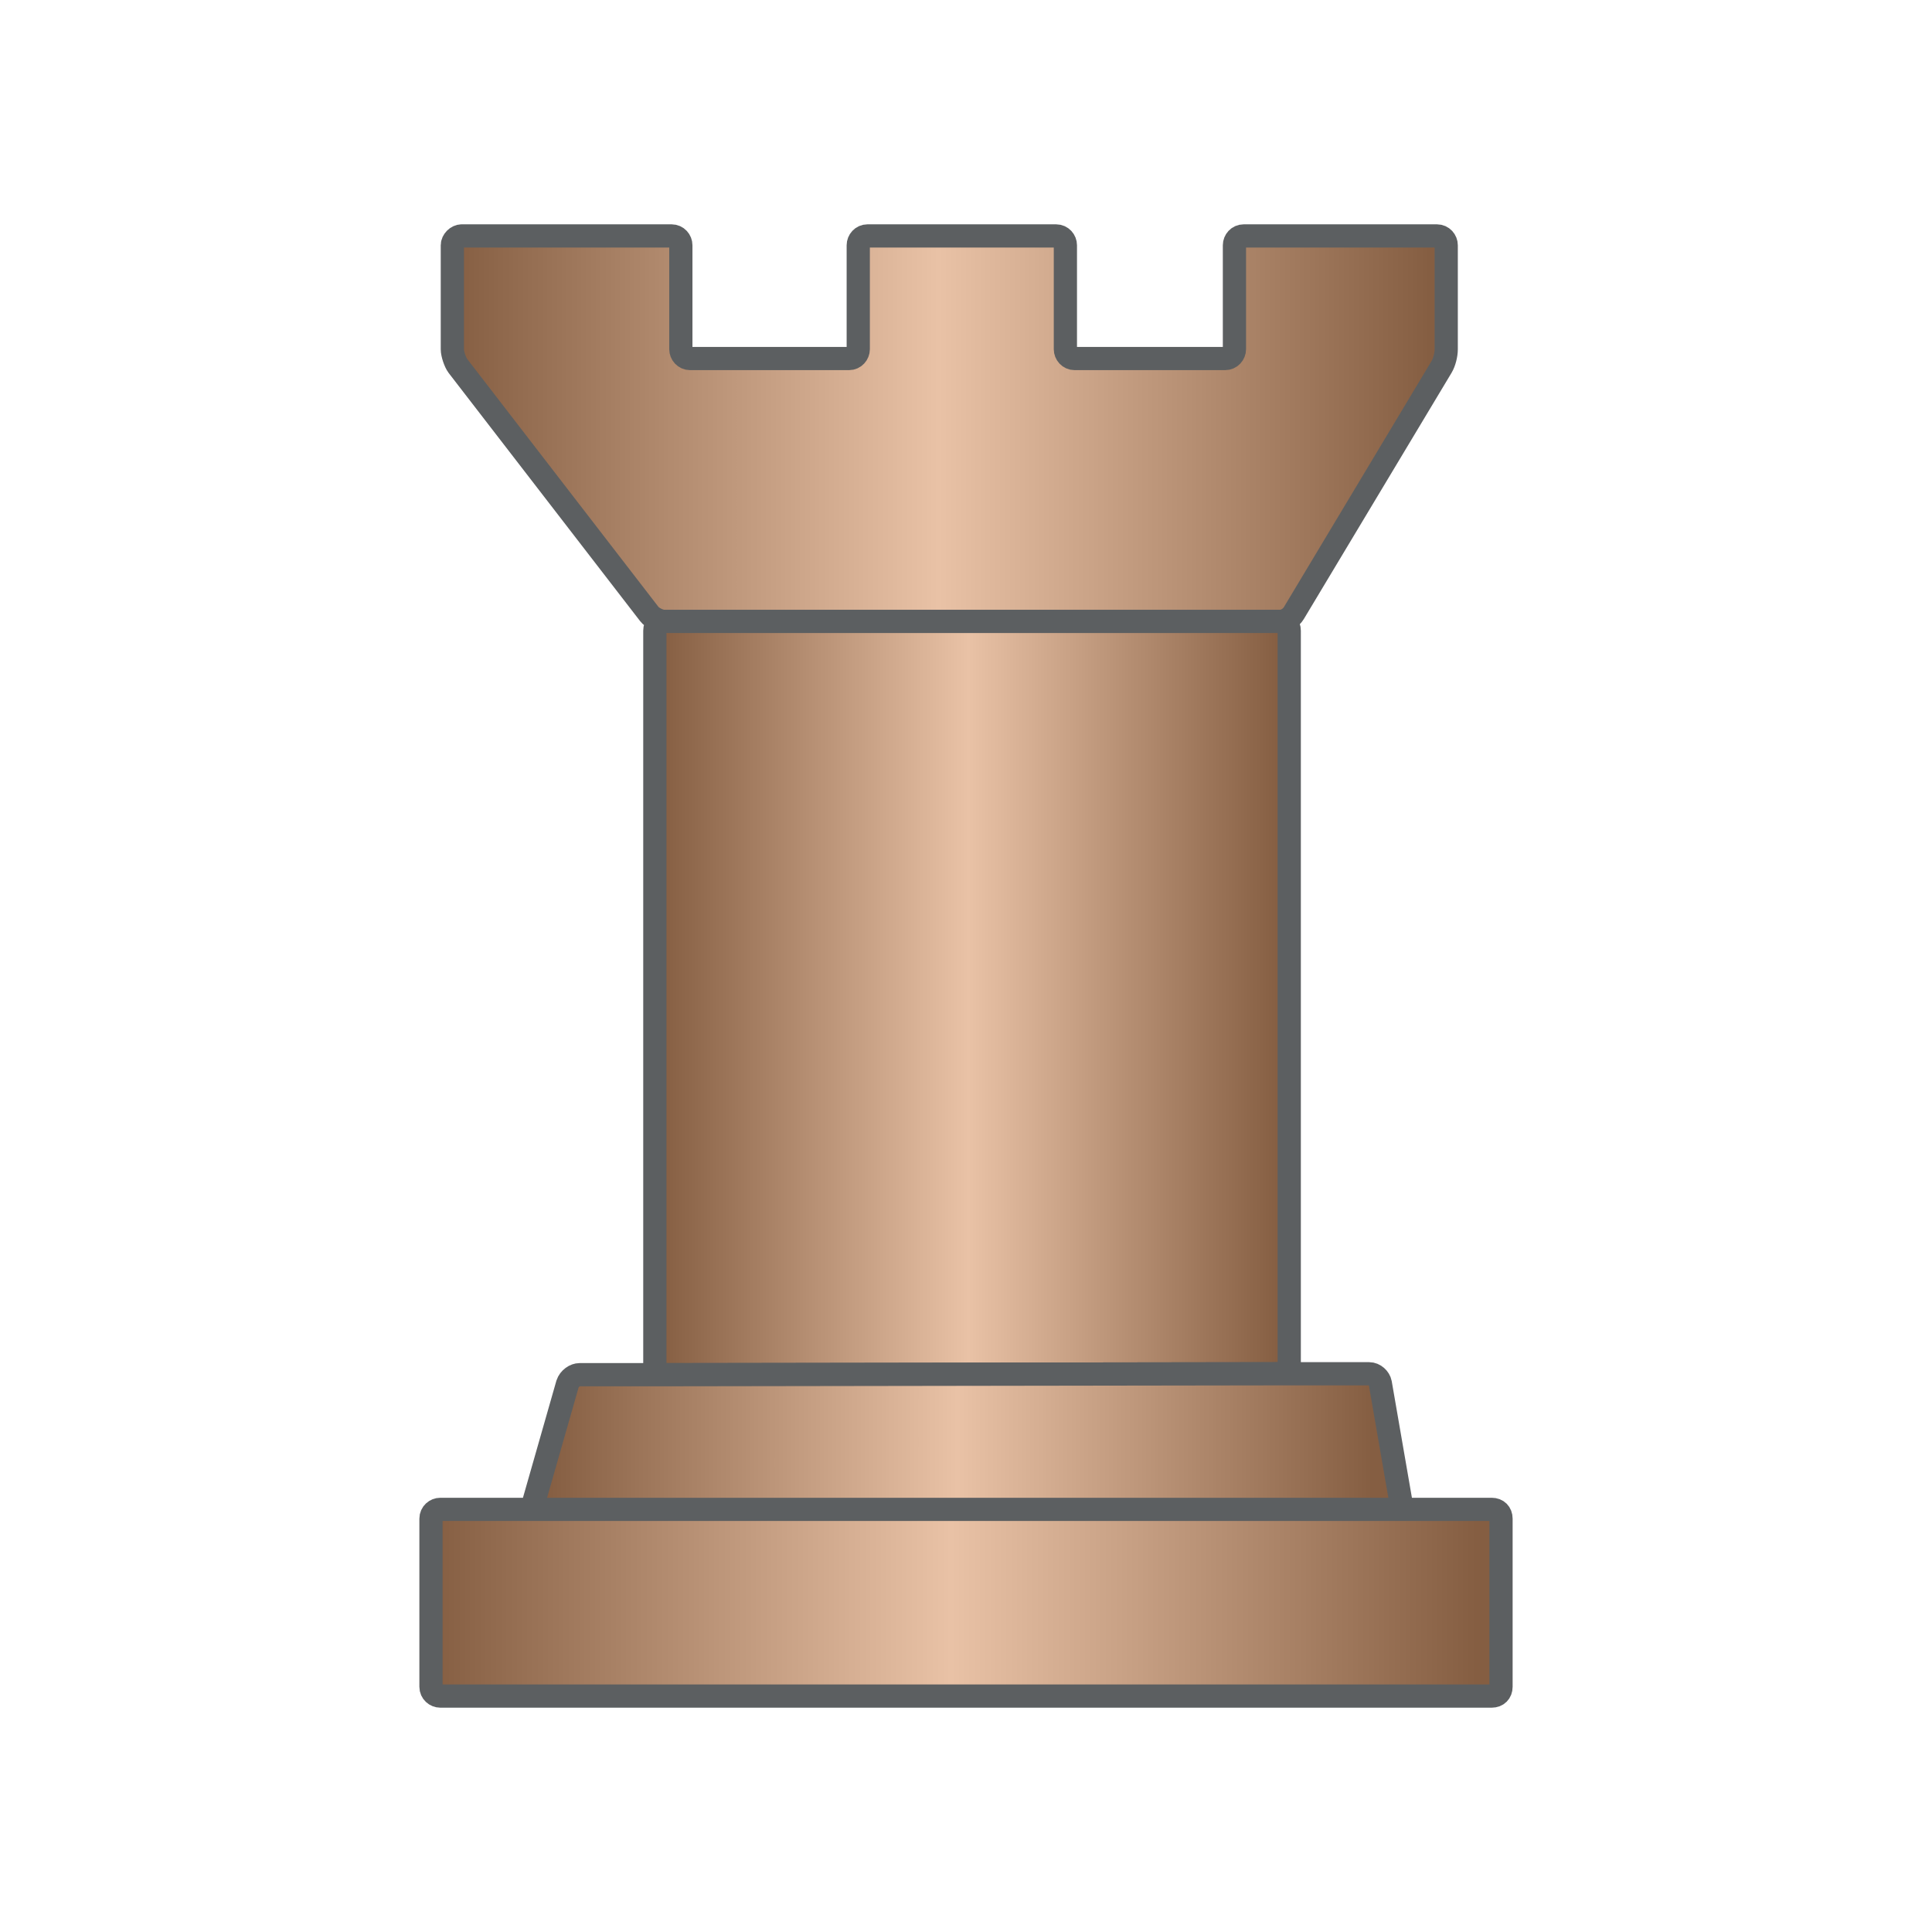
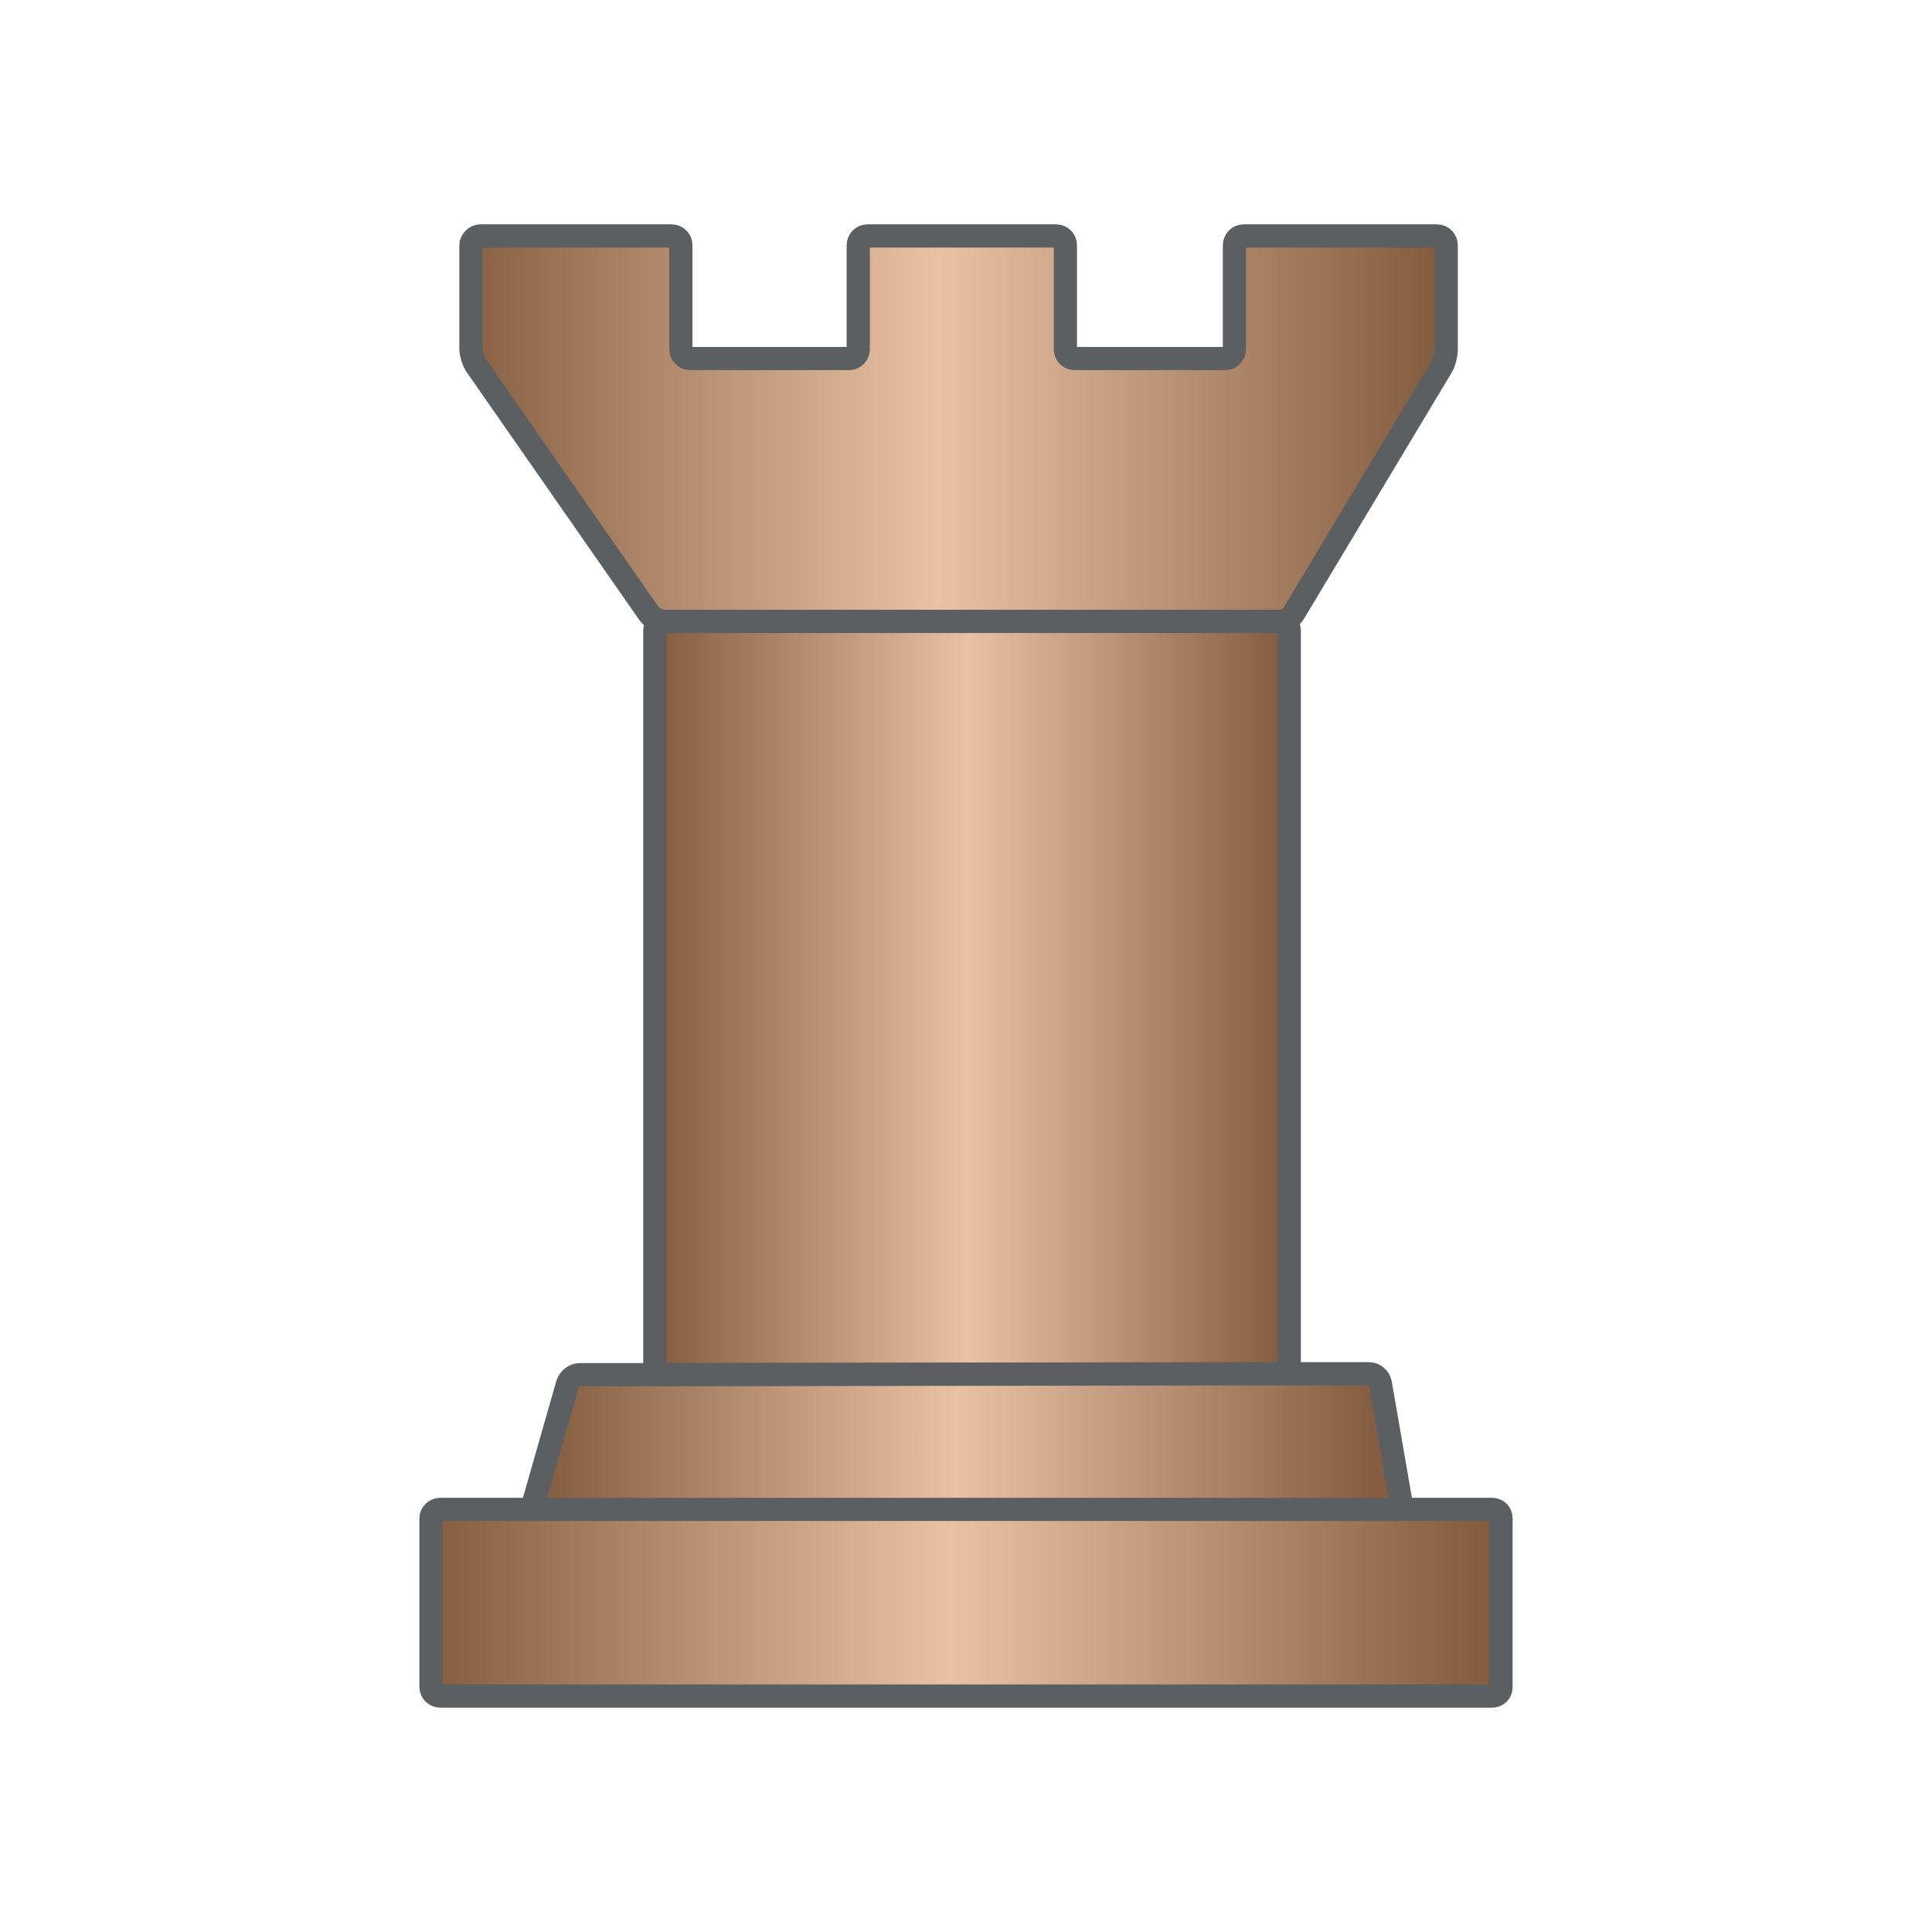
<svg xmlns="http://www.w3.org/2000/svg" version="1.1" id="Layer_1" x="0px" y="0px" viewBox="0 0 208 208" style="enable-background:new 0 0 208 208;" xml:space="preserve">
-   <style type="text/css">
+   <defs id="defs1541" />
+   <style type="text/css" id="style1461">
	.st0{display:none;fill:url(#SVGID_1_);}
	.st1{display:none;}
	.st2{display:inline;fill:#5C5F61;}
	.st3{fill:url(#SVGID_2_);}
	.st4{fill:none;stroke:#5C5F61;stroke-width:2.5;stroke-miterlimit:10;}
	.st5{fill:url(#SVGID_3_);}
	.st6{fill:url(#SVGID_4_);}
	.st7{fill:url(#SVGID_5_);}
	.st8{fill:none;}
</style>
  <radialGradient id="SVGID_1_" cx="103.7" cy="150" r="27.007" gradientTransform="matrix(1 0 0 -1 0 210)" gradientUnits="userSpaceOnUse">
-     <stop offset="0" style="stop-color:#E3BCA1" />
-     <stop offset="0.174" style="stop-color:#DBB499" />
-     <stop offset="0.449" style="stop-color:#C49D82" />
-     <stop offset="0.789" style="stop-color:#9F785E" />
-     <stop offset="1" style="stop-color:#855E44" />
+     <stop offset="0" style="stop-color:#E3BCA1" id="stop1463" />
+     <stop offset="0.174" style="stop-color:#DBB499" id="stop1465" />
+     <stop offset="0.449" style="stop-color:#C49D82" id="stop1467" />
+     <stop offset="0.789" style="stop-color:#9F785E" id="stop1469" />
+     <stop offset="1" style="stop-color:#855E44" id="stop1471" />
  </radialGradient>
-   <ellipse class="st0" cx="103.7" cy="60" rx="29.3" ry="24.5" />
-   <g class="st1">
-     <path class="st2" d="M103.7,85.9C86.8,85.9,73,74.2,73,60s13.8-25.9,30.7-25.9s30.7,11.6,30.7,25.9S120.6,85.9,103.7,85.9z    M103.7,36.9c-15.4,0-27.9,10.4-27.9,23.1s12.5,23.1,27.9,23.1s27.9-10.4,27.9-23.1S119.1,36.9,103.7,36.9z" />
+   <ellipse class="st0" cx="103.7" cy="60" rx="29.3" ry="24.5" id="ellipse1474" />
+   <g class="st1" id="g1478">
+     <path class="st2" d="M103.7,85.9C86.8,85.9,73,74.2,73,60s13.8-25.9,30.7-25.9s30.7,11.6,30.7,25.9S120.6,85.9,103.7,85.9z    M103.7,36.9c-15.4,0-27.9,10.4-27.9,23.1s12.5,23.1,27.9,23.1s27.9-10.4,27.9-23.1S119.1,36.9,103.7,36.9z" id="path1476" />
  </g>
-   <g>
-     <g>
-       <g>
+   <g id="g1534">
+     <g id="g1532">
+       <g id="g1491">
        <linearGradient id="SVGID_2_" gradientUnits="userSpaceOnUse" x1="48.7" y1="163.85" x2="156.428" y2="163.85" gradientTransform="matrix(1 0 0 -1 0 210)">
-           <stop offset="0" style="stop-color:#855E42" />
-           <stop offset="0.486" style="stop-color:#E9C2A6" />
-           <stop offset="0.977" style="stop-color:#855E42" />
+           <stop offset="0" style="stop-color:#855E42" id="stop1480" />
+           <stop offset="0.486" style="stop-color:#E9C2A6" id="stop1482" />
+           <stop offset="0.977" style="stop-color:#855E42" id="stop1484" />
        </linearGradient>
-         <path class="st3" d="M155.2,39.5c0.3-0.5,0.5-1.3,0.5-1.9V26.4c0-0.5-0.4-1-1-1h-20.8c-0.6,0-1,0.5-1,1v11.2c0,0.5-0.4,1-1,1     h-16.2c-0.6,0-1-0.5-1-1V26.4c0-0.5-0.4-1-1-1H93.4c-0.6,0-1,0.5-1,1v11.2c0,0.5-0.4,1-1,1H74.3c-0.6,0-1-0.5-1-1V26.4     c0-0.5-0.4-1-1-1H49.7c-0.5,0-1,0.5-1,1v11.2c0,0.5,0.3,1.4,0.6,1.8l20.6,26.7c0.3,0.4,1.1,0.8,1.6,0.8h66.3     c0.6,0,1.2-0.4,1.5-0.9L155.2,39.5z" />
-         <path class="st4" d="M155.2,39.5c0.3-0.5,0.5-1.3,0.5-1.9V26.4c0-0.5-0.4-1-1-1h-20.8c-0.6,0-1,0.5-1,1v11.2c0,0.5-0.4,1-1,1     h-16.2c-0.6,0-1-0.5-1-1V26.4c0-0.5-0.4-1-1-1H93.4c-0.6,0-1,0.5-1,1v11.2c0,0.5-0.4,1-1,1H74.3c-0.6,0-1-0.5-1-1V26.4     c0-0.5-0.4-1-1-1H49.7c-0.5,0-1,0.5-1,1v11.2c0,0.5,0.3,1.4,0.6,1.8l20.6,26.7c0.3,0.4,1.1,0.8,1.6,0.8h66.3     c0.6,0,1.2-0.4,1.5-0.9L155.2,39.5z" />
+         <path class="st3" d="m 155.2,39.5 c 0.3,-0.5 0.5,-1.3 0.5,-1.9 V 26.4 c 0,-0.5 -0.4,-1 -1,-1 h -20.8 c -0.6,0 -1,0.5 -1,1 v 11.2 c 0,0.5 -0.4,1 -1,1 h -16.2 c -0.6,0 -1,-0.5 -1,-1 V 26.4 c 0,-0.5 -0.4,-1 -1,-1 H 93.4 c -0.6,0 -1,0.5 -1,1 v 11.2 c 0,0.5 -0.4,1 -1,1 H 74.3 c -0.6,0 -1,-0.5 -1,-1 V 26.4 c 0,-0.5 -0.4,-1 -1,-1 H 51.7 c -0.5,0 -1,0.5 -1,1 v 11.2 c 0,0.5 0.3,1.4 0.6,1.8 l 18.6,26.7 c 0.3,0.4 1.1,0.8 1.6,0.8 h 66.3 c 0.6,0 1.2,-0.4 1.5,-0.9 z" id="path1487" />
+         <path class="st4" d="m 155.2,39.5 c 0.3,-0.5 0.5,-1.3 0.5,-1.9 V 26.4 c 0,-0.5 -0.4,-1 -1,-1 h -20.8 c -0.6,0 -1,0.5 -1,1 v 11.2 c 0,0.5 -0.4,1 -1,1 h -16.2 c -0.6,0 -1,-0.5 -1,-1 V 26.4 c 0,-0.5 -0.4,-1 -1,-1 H 93.4 c -0.6,0 -1,0.5 -1,1 v 11.2 c 0,0.5 -0.4,1 -1,1 H 74.3 c -0.6,0 -1,-0.5 -1,-1 V 26.4 c 0,-0.5 -0.4,-1 -1,-1 H 51.7 c -0.5,0 -1,0.5 -1,1 v 11.2 c 0,0.5 0.3,1.4 0.6,1.8 l 18.6,26.7 c 0.3,0.4 1.1,0.8 1.6,0.8 h 66.3 c 0.6,0 1.2,-0.4 1.5,-0.9 z" id="path1489" />
      </g>
-       <g>
+       <g id="g1504">
        <linearGradient id="SVGID_3_" gradientUnits="userSpaceOnUse" x1="70.974" y1="102.551" x2="139.368" y2="102.551" gradientTransform="matrix(1 0 0 -1 0 210)">
-           <stop offset="0" style="stop-color:#855E42" />
-           <stop offset="0.486" style="stop-color:#E9C2A6" />
-           <stop offset="0.977" style="stop-color:#855E42" />
+           <stop offset="0" style="stop-color:#855E42" id="stop1493" />
+           <stop offset="0.486" style="stop-color:#E9C2A6" id="stop1495" />
+           <stop offset="0.977" style="stop-color:#855E42" id="stop1497" />
        </linearGradient>
-         <path class="st5" d="M138.8,67.9c0-0.6-0.4-1-1-1H71.5c-0.6,0-1,0.4-1,1V147c0,0.6,0.4,1,1,1l66.3-0.1c0.6,0,1-0.5,1-1V67.9z" />
-         <path class="st4" d="M138.8,67.9c0-0.6-0.4-1-1-1H71.5c-0.6,0-1,0.4-1,1V147c0,0.6,0.4,1,1,1l66.3-0.1c0.6,0,1-0.5,1-1V67.9z" />
+         <path class="st5" d="M138.8,67.9c0-0.6-0.4-1-1-1H71.5c-0.6,0-1,0.4-1,1V147c0,0.6,0.4,1,1,1l66.3-0.1c0.6,0,1-0.5,1-1V67.9z" id="path1500" />
+         <path class="st4" d="M138.8,67.9c0-0.6-0.4-1-1-1H71.5c-0.6,0-1,0.4-1,1V147c0,0.6,0.4,1,1,1l66.3-0.1c0.6,0,1-0.5,1-1V67.9z" id="path1502" />
      </g>
-       <g>
+       <g id="g1517">
        <linearGradient id="SVGID_4_" gradientUnits="userSpaceOnUse" x1="58.87" y1="54.8" x2="149.84" y2="54.8" gradientTransform="matrix(1 0 0 -1 0 210)">
-           <stop offset="0" style="stop-color:#855E42" />
-           <stop offset="0.486" style="stop-color:#E9C2A6" />
-           <stop offset="0.977" style="stop-color:#855E42" />
+           <stop offset="0" style="stop-color:#855E42" id="stop1506" />
+           <stop offset="0.486" style="stop-color:#E9C2A6" id="stop1508" />
+           <stop offset="0.977" style="stop-color:#855E42" id="stop1510" />
        </linearGradient>
-         <path class="st6" d="M148.6,148.9c-0.1-0.5-0.6-1-1.2-1h-7.6c-0.6,0-1.4,0-2,0L71.5,148c-0.6,0-1.4,0-2,0h-7.1     c-0.5,0-1.1,0.4-1.3,1l-3.6,12.6c-0.1,0.5,0.2,1,0.7,1h91.8c0.6,0,0.9-0.4,0.8-1L148.6,148.9z" />
-         <path class="st4" d="M148.6,148.9c-0.1-0.5-0.6-1-1.2-1h-7.6c-0.6,0-1.4,0-2,0L71.5,148c-0.6,0-1.4,0-2,0h-7.1     c-0.5,0-1.1,0.4-1.3,1l-3.6,12.6c-0.1,0.5,0.2,1,0.7,1h91.8c0.6,0,0.9-0.4,0.8-1L148.6,148.9z" />
+         <path class="st6" d="M148.6,148.9c-0.1-0.5-0.6-1-1.2-1h-7.6c-0.6,0-1.4,0-2,0L71.5,148c-0.6,0-1.4,0-2,0h-7.1     c-0.5,0-1.1,0.4-1.3,1l-3.6,12.6c-0.1,0.5,0.2,1,0.7,1h91.8c0.6,0,0.9-0.4,0.8-1L148.6,148.9z" id="path1513" />
+         <path class="st4" d="M148.6,148.9c-0.1-0.5-0.6-1-1.2-1h-7.6c-0.6,0-1.4,0-2,0L71.5,148c-0.6,0-1.4,0-2,0h-7.1     c-0.5,0-1.1,0.4-1.3,1l-3.6,12.6c-0.1,0.5,0.2,1,0.7,1h91.8c0.6,0,0.9-0.4,0.8-1L148.6,148.9z" id="path1515" />
      </g>
-       <g>
+       <g id="g1530">
        <linearGradient id="SVGID_5_" gradientUnits="userSpaceOnUse" x1="46.4" y1="37.45" x2="161.6" y2="37.45" gradientTransform="matrix(1 0 0 -1 0 210)">
-           <stop offset="0" style="stop-color:#855E42" />
-           <stop offset="0.486" style="stop-color:#E9C2A6" />
-           <stop offset="0.977" style="stop-color:#855E42" />
+           <stop offset="0" style="stop-color:#855E42" id="stop1519" />
+           <stop offset="0.486" style="stop-color:#E9C2A6" id="stop1521" />
+           <stop offset="0.977" style="stop-color:#855E42" id="stop1523" />
        </linearGradient>
-         <path class="st7" d="M152.1,162.5c-0.6,0-1.4,0-2,0H58.3c-0.5,0-1.5,0-2,0h-8.9c-0.5,0-1,0.4-1,1v18.1c0,0.6,0.5,1,1,1h113.2     c0.6,0,1-0.4,1-1v-18.1c0-0.6-0.4-1-1-1H152.1z" />
-         <path class="st4" d="M152.1,162.5c-0.6,0-1.4,0-2,0H58.3c-0.5,0-1.5,0-2,0h-8.9c-0.5,0-1,0.4-1,1v18.1c0,0.6,0.5,1,1,1h113.2     c0.6,0,1-0.4,1-1v-18.1c0-0.6-0.4-1-1-1H152.1z" />
+         <path class="st7" d="M152.1,162.5c-0.6,0-1.4,0-2,0H58.3c-0.5,0-1.5,0-2,0h-8.9c-0.5,0-1,0.4-1,1v18.1c0,0.6,0.5,1,1,1h113.2     c0.6,0,1-0.4,1-1v-18.1c0-0.6-0.4-1-1-1H152.1z" id="path1526" />
+         <path class="st4" d="M152.1,162.5c-0.6,0-1.4,0-2,0H58.3c-0.5,0-1.5,0-2,0h-8.9c-0.5,0-1,0.4-1,1v18.1c0,0.6,0.5,1,1,1h113.2     c0.6,0,1-0.4,1-1v-18.1c0-0.6-0.4-1-1-1H152.1z" id="path1528" />
      </g>
    </g>
  </g>
-   <rect x="46.1" y="181" class="st8" width="115.7" height="2.7" />
+   <rect x="46.1" y="181" class="st8" width="115.7" height="2.7" id="rect1536" />
</svg>
